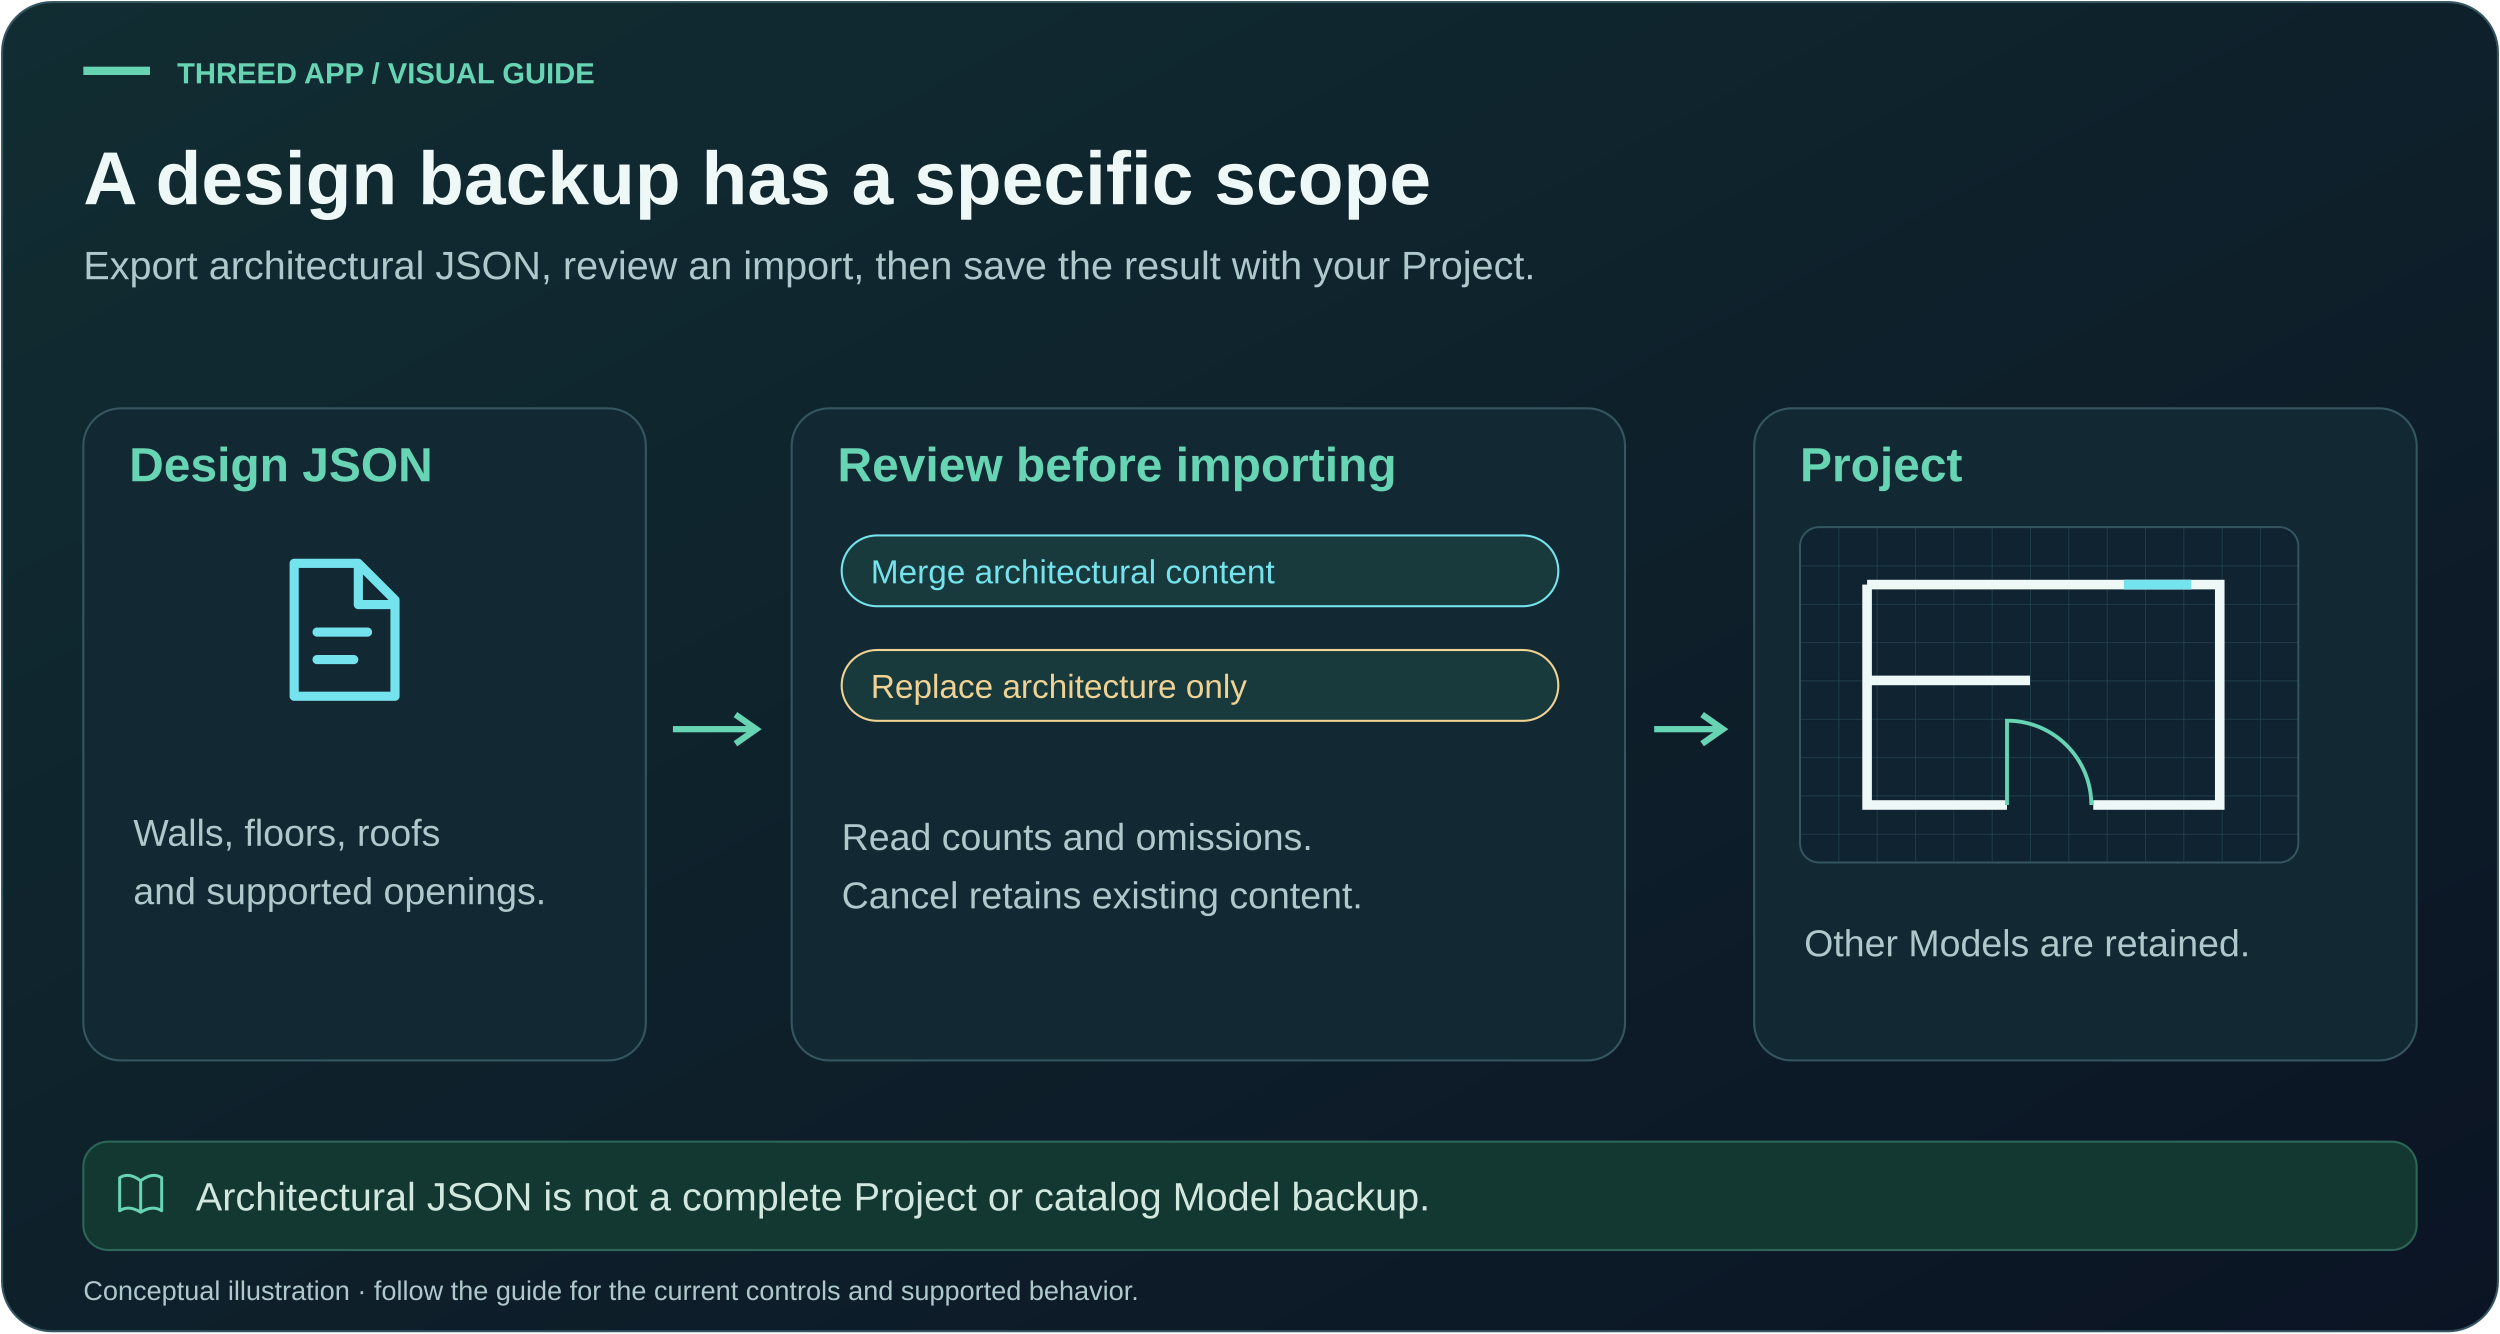
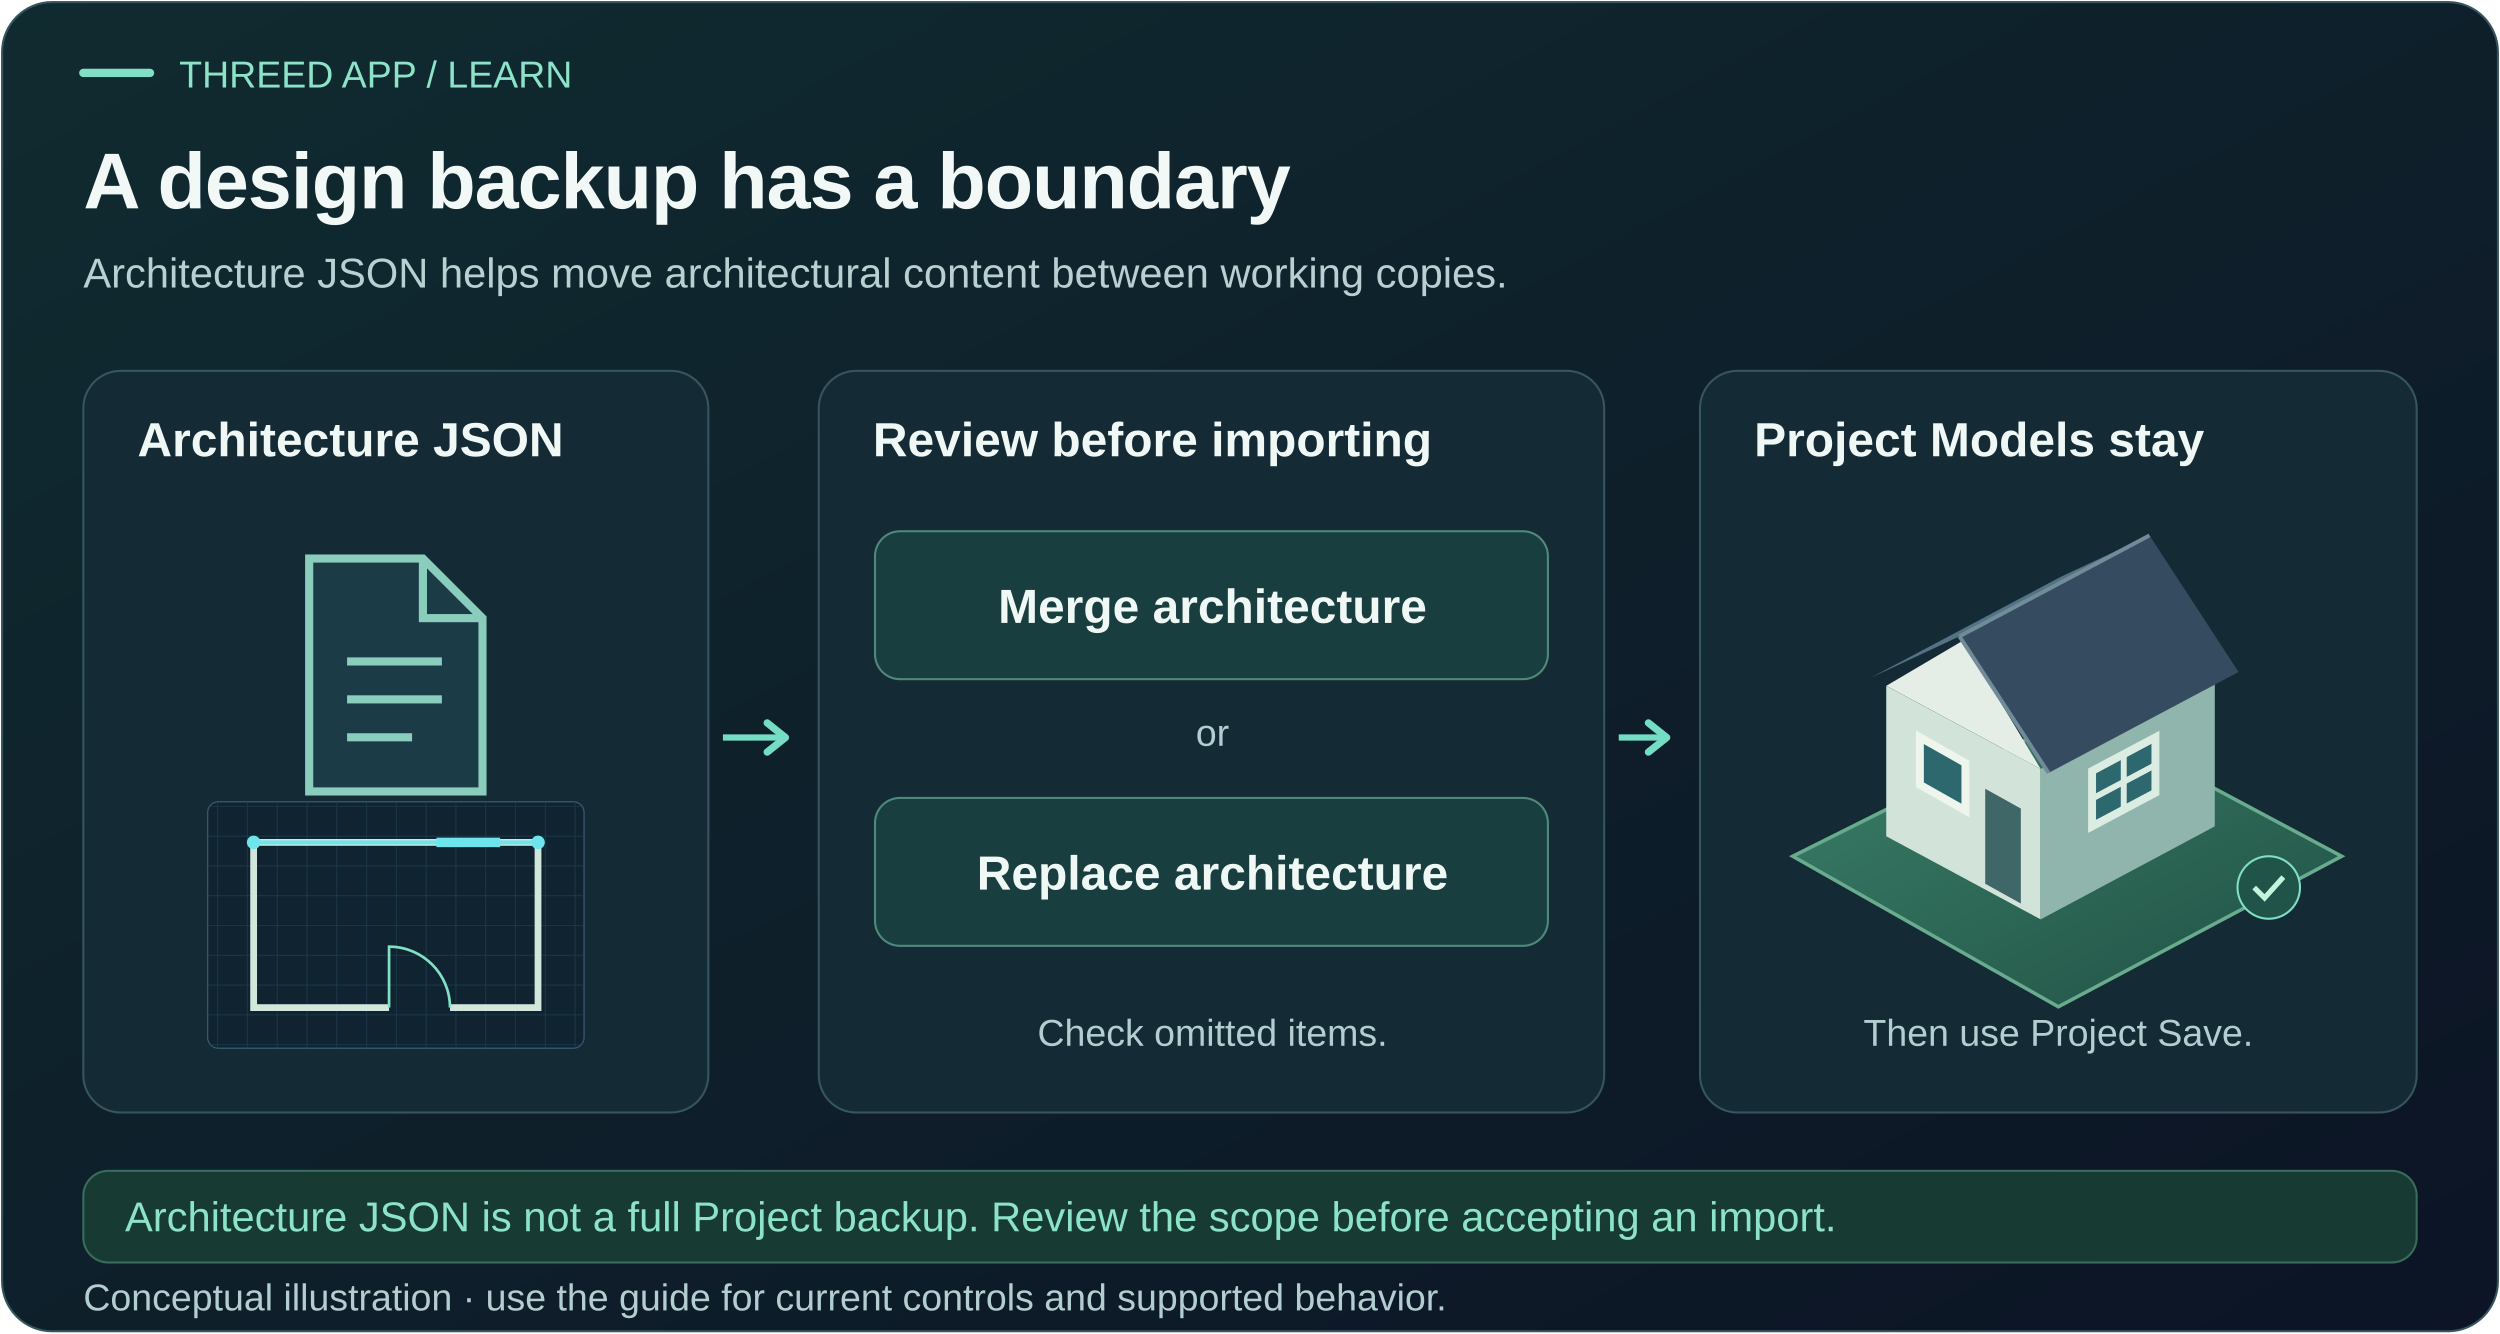
<svg xmlns="http://www.w3.org/2000/svg" width="1200" height="640" viewBox="0 0 1200 640" role="img" aria-labelledby="title description">
  <defs>
-     <linearGradient id="background" x2="1" y2="1">
-       <stop stop-color="#112d32" />
-       <stop offset="1" stop-color="#0b1424" />
+     <linearGradient id="background" x1="0" y1="0" x2="1" y2="1">
+       <stop stop-color="#102b30" />
+       <stop offset="1" stop-color="#0c1425" />
    </linearGradient>
-     <pattern id="grid" width="20" height="20" patternUnits="userSpaceOnUse">
-       <rect width="20" height="20" fill="#102331" />
-       <path d="M20 0H0V20" fill="none" stroke="#244552" stroke-width=".7" />
+     <linearGradient id="project" x1="0" y1="0" x2="0" y2="1">
+       <stop stop-color="#173b3f" />
+       <stop offset="1" stop-color="#11242f" />
+     </linearGradient>
+     <linearGradient id="ground" x1="0" y1="0" x2="1" y2="1">
+       <stop stop-color="#3b8069" />
+       <stop offset="1" stop-color="#205044" />
+     </linearGradient>
+     <pattern id="plan-grid" width="22" height="22" patternUnits="userSpaceOnUse">
+       <path d="M22 0H0V22" fill="none" stroke="#1e3e52" stroke-width="1" />
    </pattern>
+     <pattern id="scene-grid" width="44" height="44" patternUnits="userSpaceOnUse">
+       <path d="M44 0H0V44" fill="none" stroke="#438775" stroke-width="1" opacity=".24" />
+     </pattern>
+     <marker id="arrow" viewBox="0 0 12 12" refX="8" refY="6" markerWidth="7" markerHeight="7" orient="auto-start-reverse">
+       <path d="m3 2 5 4-5 4" fill="none" stroke="#74ddc3" stroke-width="2" stroke-linecap="round" stroke-linejoin="round" />
+     </marker>
+     <g id="tree">
+       <path d="M0 2V38" stroke="#b99569" stroke-width="7" stroke-linecap="round" />
+       <ellipse cx="3" cy="-4" rx="25" ry="29" fill="#68b78b" />
+       <ellipse cx="-9" cy="-12" rx="19" ry="23" fill="#92d39b" />
+       <path d="M0 5V-19M0-2l-10-8M0-8l11-8" fill="none" stroke="#438b65" stroke-width="3" stroke-linecap="round" />
+     </g>
+     <g id="bench">
+       <path d="M-23 7v17m40-22v17" stroke="#99b7b5" stroke-width="5" stroke-linecap="round" />
+       <path d="m-30-3 45-17 16 9-45 18z" fill="#d7af78" />
+       <path d="m-30-3 16 10v7L-30 4z" fill="#9c784e" />
+       <path d="m-27-17 43-16v10l-43 16z" fill="#e4bd88" />
+       <path d="m-25-8-2-17M17-23v-12" fill="none" stroke="#99b7b5" stroke-width="4" />
+     </g>
+     <g id="house">
+       <path d="m-68-4 78 42v76l-78-42z" fill="#d2e4da" />
+       <path d="m10 38 88-47v76l-88 47z" fill="#8fb5ac" />
+       <path d="m-68-4 39-23 39 65z" fill="#e4eee7" />
+       <path d="m-31-29 96-51 45 69-96 51z" fill="#354b60" />
+       <path d="m-76-8 96-51 45-21-96 51z" fill="#547285" />
+       <path d="m-31-29 96-51m-96 51 45 69" fill="none" stroke="#718b99" stroke-width="2" />
+       <path d="m-18 48 18 10v48l-18-10z" fill="#406767" />
+       <path d="m-51 22 23 13v24l-23-13z" fill="#2c686e" stroke="#edf5ed" stroke-width="4" />
+       <path d="m36 39 32-17v28L36 67z" fill="#2c686e" stroke="#dbece2" stroke-width="4" />
+       <path d="m52 30 0 28M36 53l32-17" fill="none" stroke="#dbece2" stroke-width="3" />
+     </g>
+     <g id="plan">
+       <rect x="-139" y="-91" width="278" height="182" rx="8" fill="#102331" stroke="#36576a" />
+       <rect x="-139" y="-91" width="278" height="182" rx="8" fill="url(#plan-grid)" />
+       <path d="M-105-61H105V61H40M-5 61H-105V-61" fill="none" stroke="#d2e7dc" stroke-width="5" />
+       <path d="M-5 61V16a45 45 0 0 1 45 45" fill="none" stroke="#80dfc5" stroke-width="2" />
+       <path d="M30-61H77" stroke="#6ee5ed" stroke-width="7" />
+       <path d="M-105-61H105" stroke="#6ee5ed" stroke-width="3" />
+       <circle cx="-105" cy="-61" r="5" fill="#6ee5ed" />
+       <circle cx="105" cy="-61" r="5" fill="#6ee5ed" />
+     </g>
+     <g id="room">
+       <path d="m-130 40 130-75 130 75-130 75z" fill="#bca47e" stroke="#d2ba95" />
+       <path d="M-130 40V-70L0-145V-35z" fill="#d0e5dc" />
+       <path d="M0-145 130-70V40L0-35z" fill="#8eb5a9" />
+       <path d="m-100-59 59-34v53l-59 34z" fill="#24666b" stroke="#edf8f0" stroke-width="5" />
+       <path d="m-70-76 0 54m-30-10 59-34" fill="none" stroke="#edf8f0" stroke-width="3" />
+       <path d="m74-19 35 20v53L74 34z" fill="#315a59" stroke="#e2eee5" stroke-width="4" />
+       <path d="m-130 40 130 75 130-75" fill="none" stroke="#7be3ce" stroke-width="4" />
+     </g>
+     <g id="map">
+       <rect x="-135" y="-83" width="270" height="166" rx="10" fill="#285345" stroke="#6fae87" />
+       <path d="M-124-70h62v58h-62zm179 18h66v65H55zM-109 36h99v32h-99zM38 42h72v29H38z" fill="#406d50" stroke="#74986a" />
+       <path d="M-127 11H127M10-83V83" stroke="#bda67b" stroke-width="15" />
+       <path d="M-127 11H127M10-83V83" stroke="#e0cba4" stroke-width="2" stroke-dasharray="8 8" />
+       <circle cx="-39" cy="-31" r="14" fill="#77d6bc" stroke="#d3f3e5" stroke-width="2" />
+       <path d="m-47-29 8 16 8-16" fill="#77d6bc" />
+     </g>
+     <g id="person">
+       <ellipse cy="61" rx="29" ry="10" fill="#0b1b24" opacity=".6" />
+       <path d="m-12 21-5 38m29-38 5 38" fill="none" stroke="#899cae" stroke-width="12" stroke-linecap="round" />
+       <path d="M-20-13q20-15 40 0v40h-40z" fill="#63b999" />
+       <path d="m-22-8-10 30m54-30 13 28" fill="none" stroke="#dfbb97" stroke-width="9" stroke-linecap="round" />
+       <circle cy="-35" r="17" fill="#dfbb97" />
+       <path d="M-19-38q2-26 34-12l5 15-40-3z" fill="#b89a6b" />
+     </g>
+     <g id="save" fill="none" stroke="#9de5ca" stroke-width="4" stroke-linejoin="round">
+       <path d="M-34-40h50l18 18v62h-68zM-20-40v24H12v-24M-20 40V7h40v33" />
+     </g>
+     <g id="file">
+       <path d="M-32-43h42l22 22v64h-64z" fill="#1b3b46" stroke="#8acdbd" stroke-width="3" />
+       <path d="M10-43v22h22M-18-5h35M-18 9h35M-18 23H6" fill="none" stroke="#8acdbd" stroke-width="3" />
+     </g>
+     <g id="album">
+       <rect x="-68" y="-68" width="136" height="136" rx="8" fill="#264a4d" stroke="#80c4ad" stroke-width="2" />
+       <circle r="53" fill="#0d202a" stroke="#598b83" stroke-width="3" />
+       <circle r="39" fill="none" stroke="#375a60" />
+       <circle r="28" fill="none" stroke="#375a60" />
+       <circle r="18" fill="#d6b16d" />
+       <circle r="5" fill="#18343b" />
+       <path d="m-60-45 21-15m79 113 20-16" stroke="#80dfc5" stroke-width="3" />
+     </g>
+     <g id="lock" fill="none" stroke="#efb6a7" stroke-width="4" stroke-linejoin="round">
+       <rect x="-25" y="-7" width="50" height="42" rx="7" />
+       <path d="M-16-7v-17a16 16 0 0 1 32 0v17M0 8v12" />
+     </g>
+     <style>
+  text { font-family: "Segoe UI", Arial, sans-serif; }
+  .title { fill: #f1f8f5; font-size: 38px; font-weight: 700; letter-spacing: -.5px; }
+  .heading { fill: #eff8f4; font-size: 23px; font-weight: 600; }
+  .body { fill: #b8d0d1; font-size: 20px; }
+  .small { fill: #b3ced0; font-size: 18px; }
+  .accent { fill: #8ce3c8; }
+  .value { fill: #e8f7ee; font-size: 30px; font-weight: 600; }
+ </style>
  </defs>
-   <g font-family="Segoe UI, Arial, sans-serif">
-     <rect x="1" y="1" width="1198" height="638" rx="24" fill="url(#background)" stroke="#355661" />
-     <path d="M40 34L72 34" fill="none" stroke="#67d4b3" stroke-width="4" />
-     <text x="85" y="40" fill="#67d4b3" font-size="14" font-weight="600">THREED APP / VISUAL GUIDE</text>
-     <text x="40" y="98" fill="#eef8f6" font-size="36" font-weight="700">A design backup has a specific scope</text>
-     <text x="40" y="134" fill="#afc8cb" font-size="19" font-weight="400">Export architectural JSON, review an import, then save the result with your Project.</text>
-     <rect x="40" y="196" width="270" height="313" rx="18" fill="#122832" stroke="#355661" />
-     <text x="62" y="231" fill="#67d4b3" font-size="23" font-weight="600">Design JSON</text>
-     <g transform="translate(128 266) scale(2.2)">
-       <g fill="none" stroke="#75e3ed" stroke-width="2" stroke-linecap="round" stroke-linejoin="round">
-         <path d="M6 2h14l8 8v21H6zM20 2v9h8M11 17h11M11 23h8" />
-       </g>
-     </g>
-     <text x="64" y="406" fill="#afc8cb" font-size="18" font-weight="400">Walls, floors, roofs</text>
-     <text x="64" y="434" fill="#afc8cb" font-size="18" font-weight="400">and supported openings.</text>
-     <path d="M323 350L363 350" fill="none" stroke="#67d4b3" stroke-width="3" />
-     <path d="m353 343 10 7-10 7" fill="none" stroke="#67d4b3" stroke-width="3" />
-     <rect x="380" y="196" width="400" height="313" rx="18" fill="#122832" stroke="#355661" />
-     <text x="402" y="231" fill="#67d4b3" font-size="23" font-weight="600">Review before importing</text>
-     <rect x="404" y="257" width="344" height="34" rx="17" fill="#183a3c" stroke="#75e3ed" />
-     <text x="418" y="280" fill="#75e3ed" font-size="16" font-weight="400">Merge architectural content</text>
-     <rect x="404" y="312" width="344" height="34" rx="17" fill="#183a3c" stroke="#efd294" />
-     <text x="418" y="335" fill="#efd294" font-size="16" font-weight="400">Replace architecture only</text>
-     <text x="404" y="408" fill="#afc8cb" font-size="18" font-weight="400">Read counts and omissions.</text>
-     <text x="404" y="436" fill="#afc8cb" font-size="18" font-weight="400">Cancel retains existing content.</text>
-     <path d="M794 350L827 350" fill="none" stroke="#67d4b3" stroke-width="3" />
-     <path d="m817 343 10 7-10 7" fill="none" stroke="#67d4b3" stroke-width="3" />
-     <rect x="842" y="196" width="318" height="313" rx="18" fill="#122832" stroke="#355661" />
-     <text x="864" y="231" fill="#67d4b3" font-size="23" font-weight="600">Project</text>
-     <g transform="translate(864 253) scale(0.92)">
-       <rect x="0" y="0" width="260" height="175" rx="10" fill="url(#grid)" stroke="#355661" />
-       <path d="M35 30h184v115h-66m-45 0H35V30M35 80h85" fill="none" stroke="#eef8f6" stroke-width="5" />
-       <path d="M108 145v-44a44 44 0 0 1 44 44" fill="none" stroke="#67d4b3" stroke-width="2" />
-       <path d="M169 30h35" stroke="#75e3ed" stroke-width="5" />
-     </g>
-     <text x="866" y="459" fill="#afc8cb" font-size="18" font-weight="400">Other Models are retained.</text>
-     <rect x="40" y="548" width="1120" height="52" rx="12" fill="#123831" stroke="#2d6557" />
-     <g transform="translate(56 561) scale(0.72)">
-       <g fill="none" stroke="#67d4b3" stroke-width="2" stroke-linecap="round" stroke-linejoin="round">
-         <path d="M16 8Q8 2 2 6v22q6-4 14 1 8-5 14-1V6q-6-4-14 2v21" />
-       </g>
-     </g>
-     <text x="94" y="581" fill="#d2e8df" font-size="19" font-weight="400">Architectural JSON is not a complete Project or catalog Model backup.</text>
-     <text x="40" y="624" fill="#afc8cb" font-size="13" font-weight="400">Conceptual illustration · follow the guide for the current controls and supported behavior.</text>
+   <rect x="1" y="1" width="1198" height="638" rx="24" fill="url(#background)" stroke="#36555e" />
+   <path d="M40 35h32" stroke="#80dfc5" stroke-width="4" stroke-linecap="round" />
+   <text x="86" y="42" class="small accent" text-anchor="start">THREED APP / LEARN</text>
+   <text x="40" y="100" class="title" text-anchor="start">A design backup has a boundary</text>
+   <text x="40" y="138" class="body" text-anchor="start">Architecture JSON helps move architectural content between working copies.</text>
+   <rect x="40" y="178" width="300" height="356" rx="18" fill="#142a35" stroke="#36555e" />
+   <text x="66" y="219" class="heading" text-anchor="start">Architecture JSON</text>
+   <g transform="translate(190 324) scale(1.3)">
+     <use href="#file" />
  </g>
+   <g transform="translate(190 444) scale(0.65)">
+     <use href="#plan" />
+   </g>
+   <path d="M347 354h30" fill="none" stroke="#74ddc3" stroke-width="3" marker-end="url(#arrow)" />
+   <rect x="393" y="178" width="377" height="356" rx="18" fill="#142a35" stroke="#36555e" />
+   <text x="419" y="219" class="heading" text-anchor="start">Review before importing</text>
+   <rect x="420" y="255" width="323" height="71" rx="12" fill="#193e40" stroke="#50897a" />
+   <text x="582" y="299" class="heading" text-anchor="middle">Merge architecture</text>
+   <text x="582" y="358" class="small" text-anchor="middle">or</text>
+   <rect x="420" y="383" width="323" height="71" rx="12" fill="#193e40" stroke="#50897a" />
+   <text x="582" y="427" class="heading" text-anchor="middle">Replace architecture</text>
+   <text x="582" y="502" class="small" text-anchor="middle">Check omitted items.</text>
+   <path d="M777 354h23" fill="none" stroke="#74ddc3" stroke-width="3" marker-end="url(#arrow)" />
+   <rect x="816" y="178" width="344" height="356" rx="18" fill="#142a35" stroke="#36555e" />
+   <text x="842" y="219" class="heading" text-anchor="start">Project Models stay</text>
+   <g transform="translate(988 411) scale(0.85)">
+     <path d="m-150 0 160-80 150 80-160 85z" fill="url(#ground)" stroke="#68ab8d" stroke-width="2" />
+   </g>
+   <g transform="translate(970 333) scale(0.95)">
+     <use href="#house" />
+   </g>
+   <circle cx="1089" cy="426" r="15" fill="#205448" stroke="#80dfc5" />
+   <path d="m1082 426 5 5 9-10" fill="none" stroke="#c4f5dc" stroke-width="2.5" />
+   <text x="988" y="502" class="small" text-anchor="middle">Then use Project Save.</text>
+   <rect x="40" y="562" width="1120" height="44" rx="12" fill="#173b32" stroke="#396c59" />
+   <text x="60" y="591" class="body accent" text-anchor="start">Architecture JSON is not a full Project backup. Review the scope before accepting an import.</text>
+   <text x="40" y="629" class="small" text-anchor="start">Conceptual illustration · use the guide for current controls and supported behavior.</text>
</svg>
